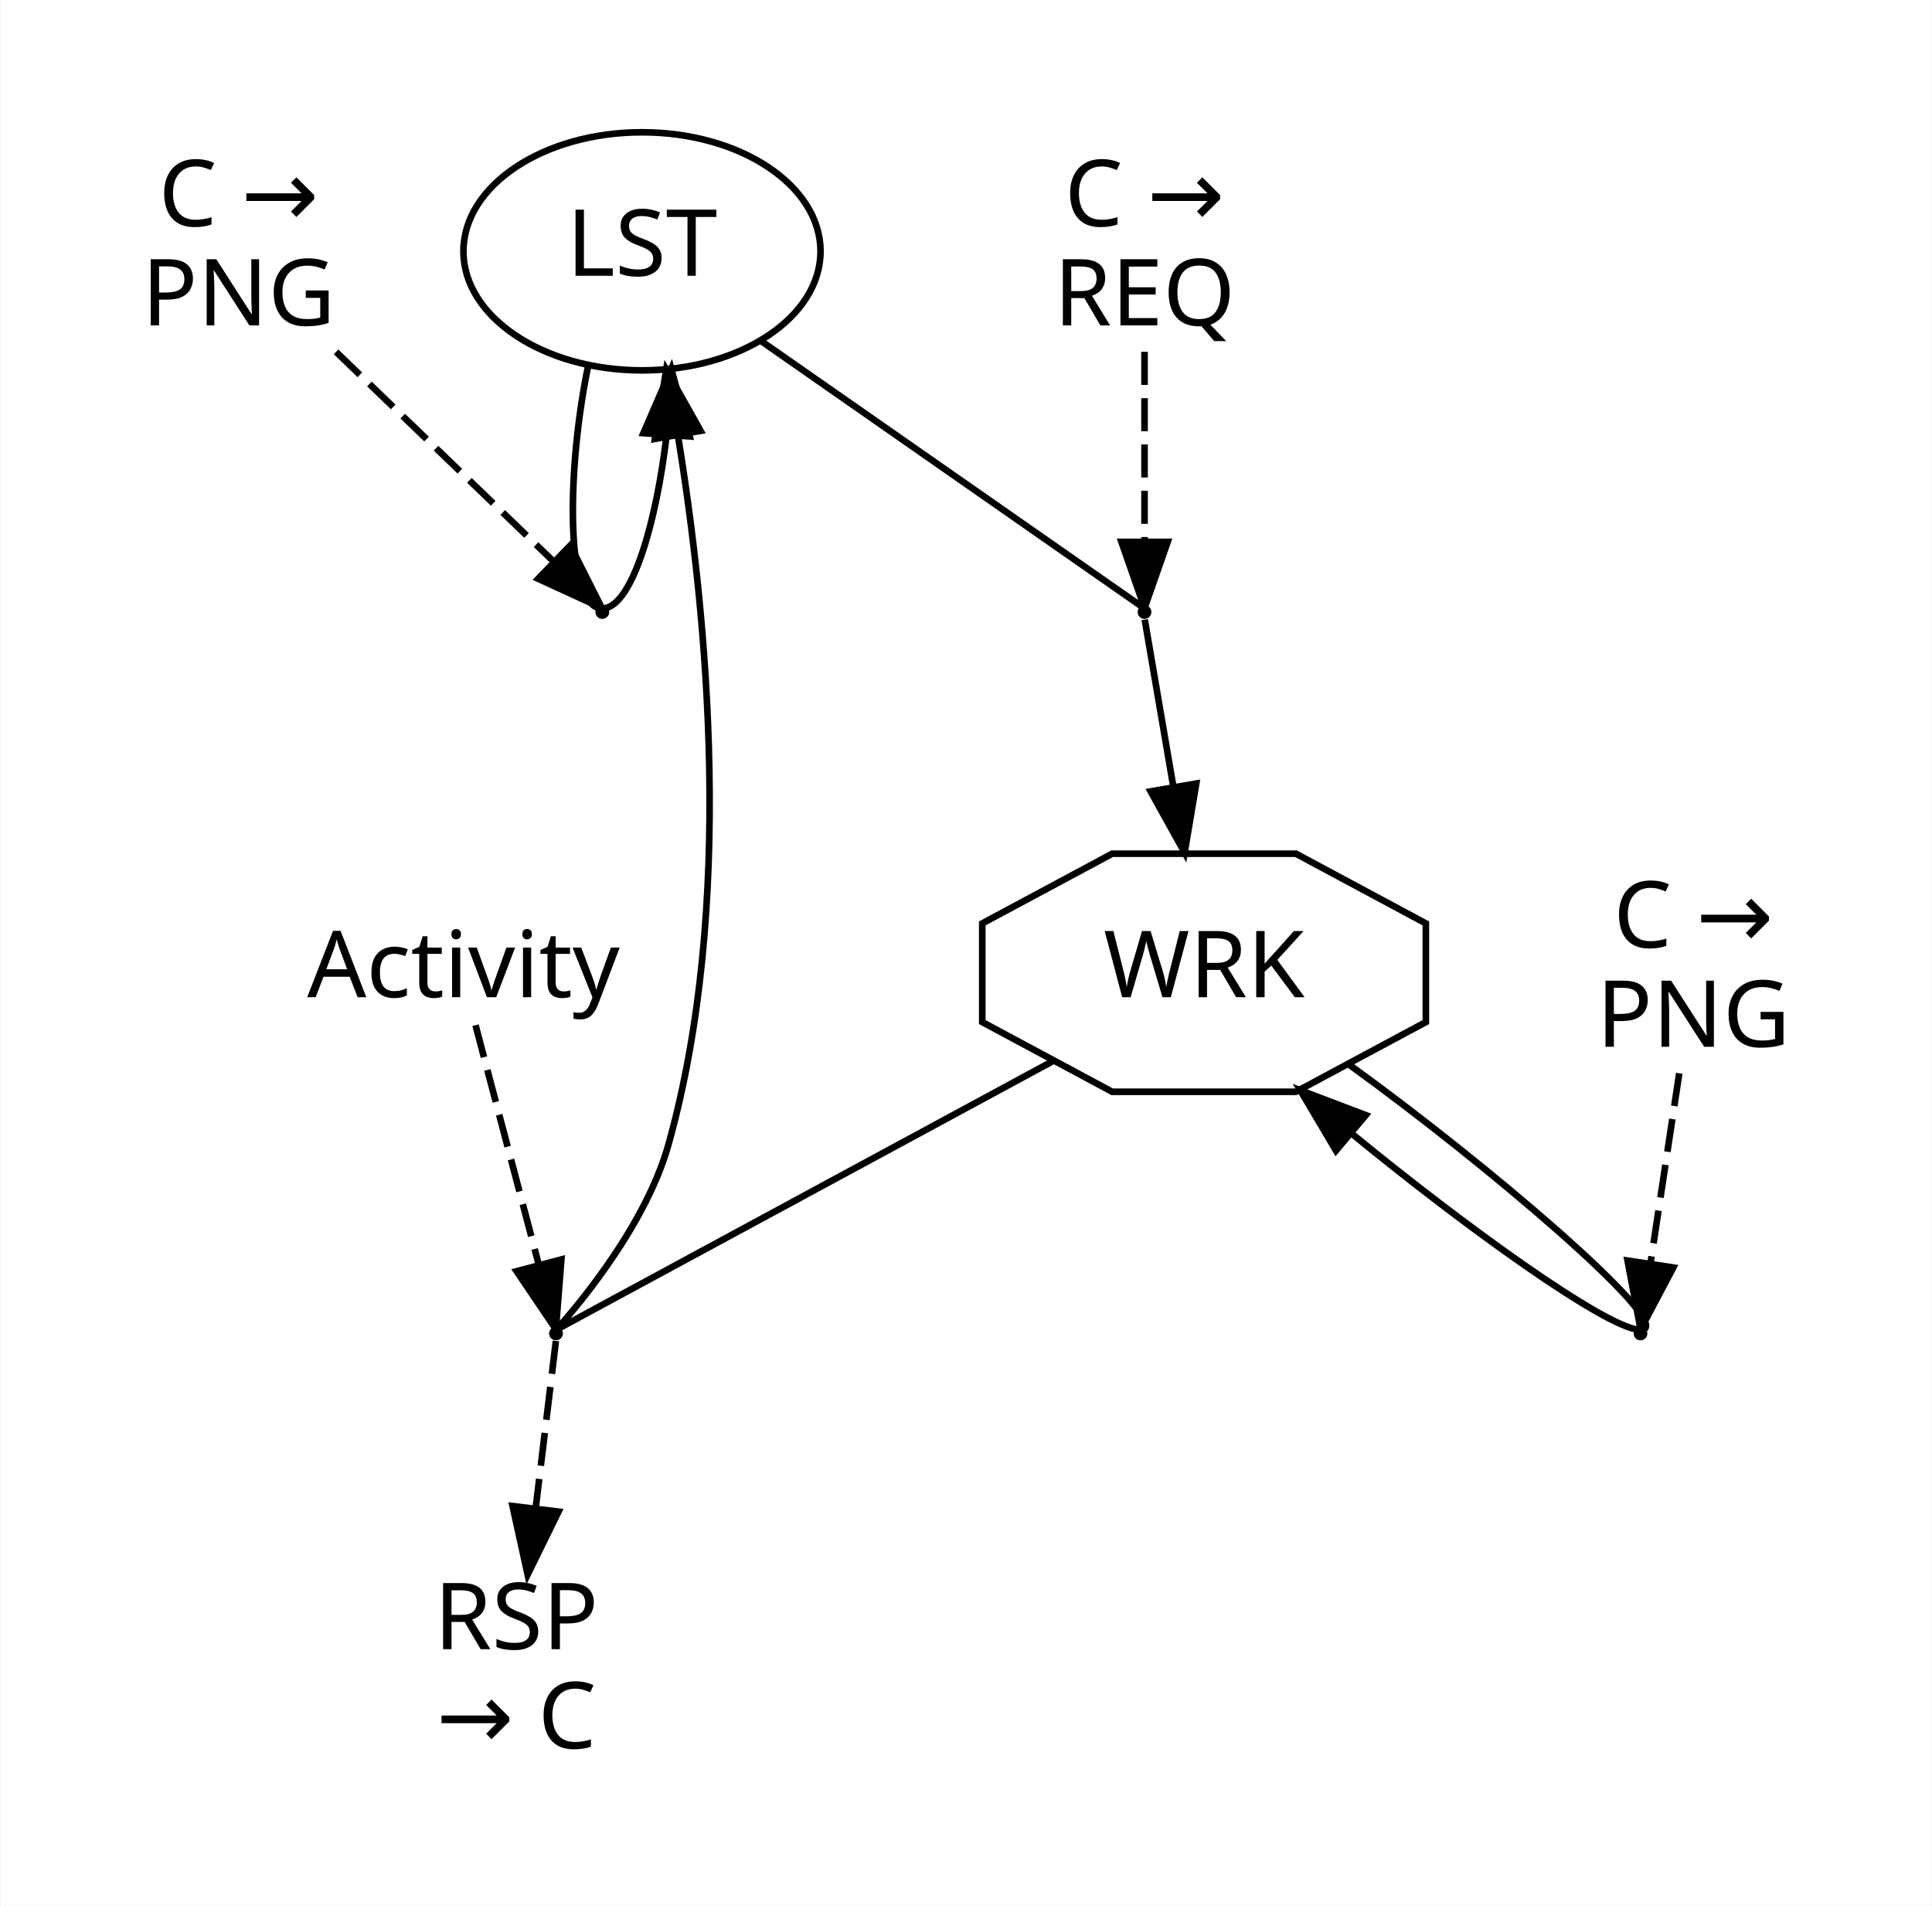
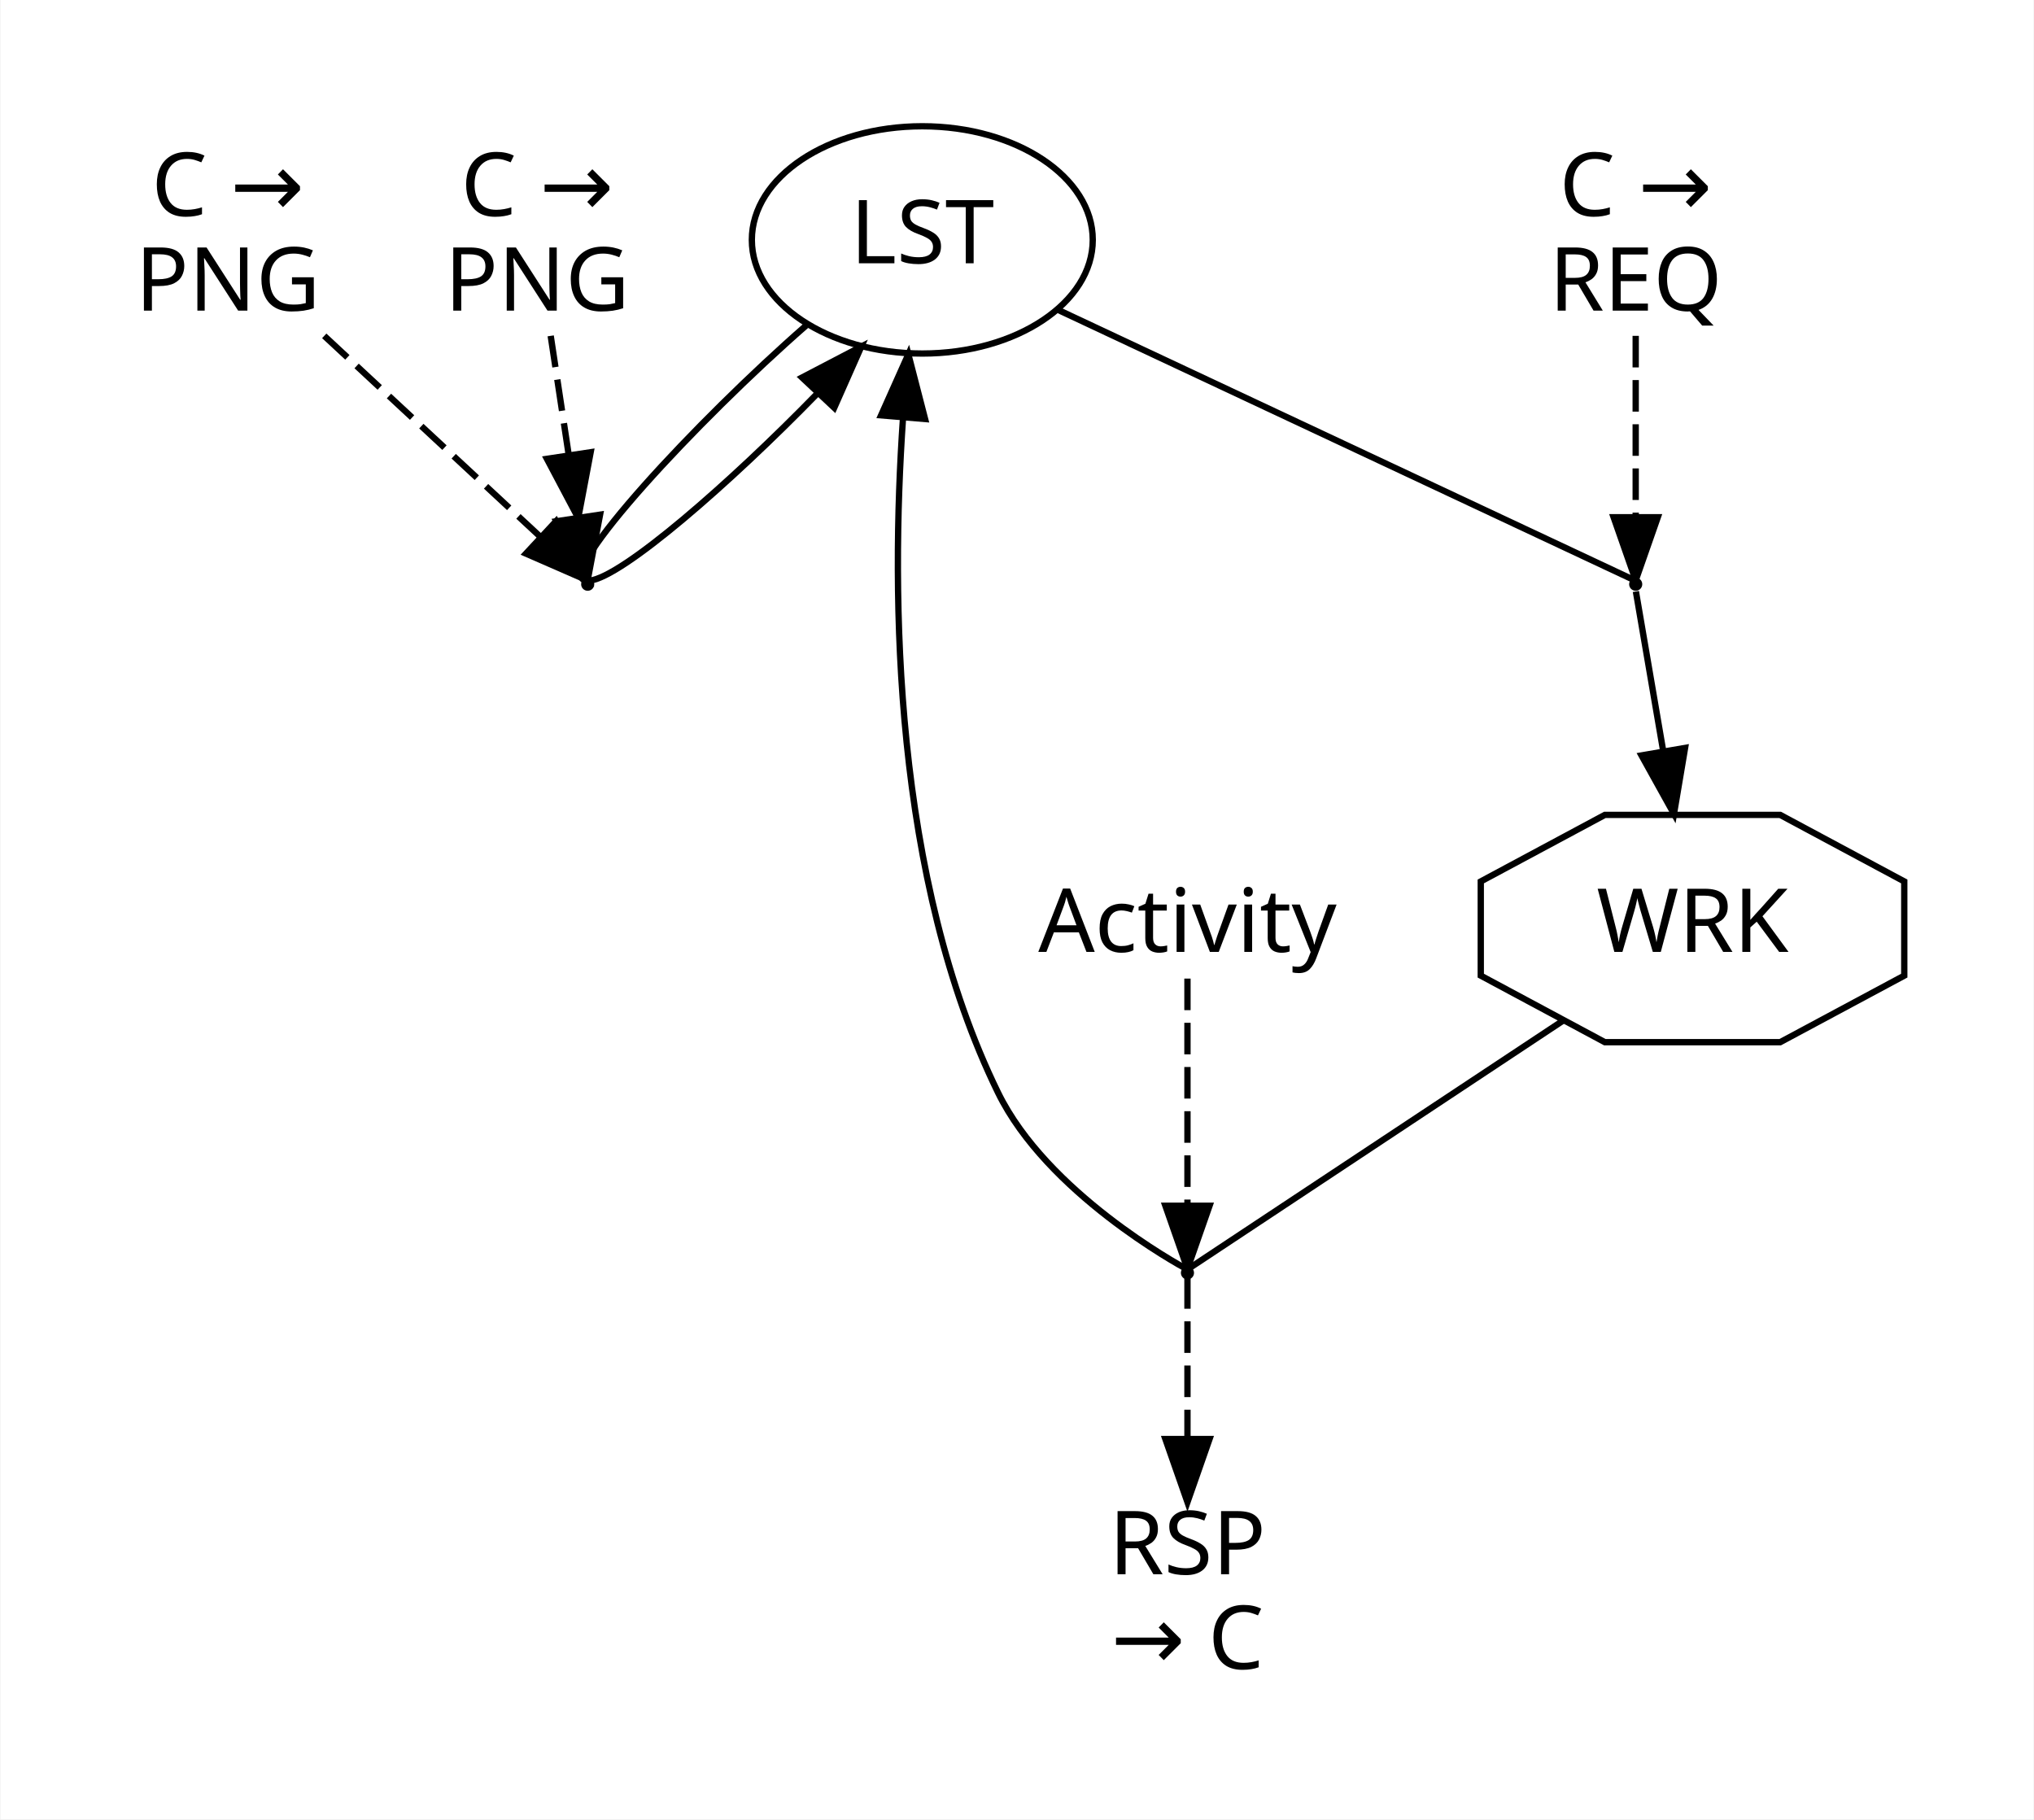
- <svg xmlns="http://www.w3.org/2000/svg" width="292pt" height="288pt" viewBox="0.00 0.00 292.00 288.16">
+ <svg xmlns="http://www.w3.org/2000/svg" width="322pt" height="288pt" viewBox="0.00 0.00 322.00 288.16">
  <g id="graph0" class="graph" transform="scale(1 1) rotate(0) translate(4 284.16)">
-     <polygon fill="white" stroke="transparent" points="-4,4 -4,-284.16 288,-284.16 288,4 -4,4" />
+     <polygon fill="white" stroke="transparent" points="-4,4 -4,-284.16 318,-284.16 318,4 -4,4" />
    <g id="clust1" class="cluster">
-       <polygon fill="none" stroke="white" points="8,-183.08 8,-272.16 128,-272.16 128,-183.08 8,-183.08" />
+       <polygon fill="none" stroke="white" points="8,-183.08 8,-272.16 177,-272.16 177,-183.08 8,-183.08" />
    </g>
    <g id="clust2" class="cluster">
-       <polygon fill="none" stroke="white" points="136,-111.08 136,-269.16 220,-269.16 220,-111.08 136,-111.08" />
+       <polygon fill="none" stroke="white" points="222,-111.08 222,-269.16 306,-269.16 306,-111.08 222,-111.08" />
    </g>
    <g id="clust3" class="cluster">
-       <polygon fill="none" stroke="white" points="36,-8 36,-152.58 96,-152.58 96,-8 36,-8" />
-     </g>
-     <g id="clust4" class="cluster">
-       <polygon fill="none" stroke="white" points="228,-74 228,-160.08 276,-160.08 276,-74 228,-74" />
+       <polygon fill="none" stroke="white" points="154,-8 154,-152.58 214,-152.58 214,-8 154,-8" />
    </g>
    <g id="node1" class="node">
-       <ellipse fill="none" stroke="black" cx="93" cy="-246.16" rx="27" ry="18" />
-       <text text-anchor="middle" x="93" y="-242.46" font-family="sans-serif" font-size="14.00">LST</text>
+       <ellipse fill="none" stroke="black" cx="142" cy="-246.16" rx="27" ry="18" />
+       <text text-anchor="middle" x="142" y="-242.46" font-family="sans-serif" font-size="14.00">LST</text>
    </g>
    <g id="node2" class="node">
-       <ellipse fill="black" stroke="black" cx="87" cy="-191.62" rx="0.54" ry="0.54" />
+       <ellipse fill="black" stroke="black" cx="89" cy="-191.62" rx="0.54" ry="0.54" />
    </g>
    <g id="edge1" class="edge">
-       <path fill="none" stroke="black" d="M84.89,-228.97C81.72,-213.87 81.33,-193.48 86.48,-192.22" />
+       <path fill="none" stroke="black" d="M123.6,-232.6C106.23,-217.42 84.27,-193.7 88.51,-192.23" />
    </g>
-     <g id="node5" class="node">
-       <ellipse fill="black" stroke="black" cx="169" cy="-191.62" rx="0.54" ry="0.54" />
+     <g id="node6" class="node">
+       <ellipse fill="black" stroke="black" cx="255" cy="-191.62" rx="0.54" ry="0.54" />
    </g>
-     <g id="edge4" class="edge">
-       <path fill="none" stroke="black" d="M111.01,-232.6C132.78,-217.42 166.79,-193.7 168.9,-192.23" />
+     <g id="edge5" class="edge">
+       <path fill="none" stroke="black" d="M163.52,-235.07C195.28,-220.17 251.36,-193.87 254.83,-192.24" />
    </g>
    <g id="edge2" class="edge">
-       <path fill="none" stroke="black" d="M87.26,-192.18C91.6,-192.67 95.21,-205.42 96.71,-218.28" />
-       <polygon fill="black" stroke="black" points="93.22,-218.67 97.43,-228.39 100.21,-218.17 93.22,-218.67" />
+       <path fill="none" stroke="black" d="M89.28,-192.18C94.5,-192.73 111.73,-207.81 125.29,-221.74" />
+       <polygon fill="black" stroke="black" points="122.95,-224.36 132.34,-229.26 128.05,-219.57 122.95,-224.36" />
    </g>
    <g id="node3" class="node">
+       <text text-anchor="middle" x="81" y="-249.96" font-family="sans-serif" font-size="14.00">C →</text>
+       <text text-anchor="middle" x="81" y="-234.96" font-family="sans-serif" font-size="14.00">PNG</text>
+     </g>
+     <g id="edge3" class="edge">
+       <path fill="none" stroke="black" stroke-dasharray="5,2" d="M83.14,-230.96C84,-225.25 85.01,-218.57 85.95,-212.38" />
+       <polygon fill="black" stroke="black" points="90.96,-202.64 88.99,-192.23 84.04,-201.59 90.96,-202.64" />
+       <polygon fill="black" stroke="black" points="89.47,-212.53 87.5,-202.11 82.54,-211.48 89.47,-212.53" />
+     </g>
+     <g id="node4" class="node">
      <text text-anchor="middle" x="32" y="-249.96" font-family="sans-serif" font-size="14.00">C →</text>
      <text text-anchor="middle" x="32" y="-234.96" font-family="sans-serif" font-size="14.00">PNG</text>
    </g>
-     <g id="edge3" class="edge">
-       <path fill="none" stroke="black" stroke-dasharray="5,2" d="M46.74,-230.96C57.34,-220.74 71.2,-207.39 79.58,-199.31" />
-       <polygon fill="black" stroke="black" points="82.16,-201.69 86.93,-192.23 77.3,-196.65 82.16,-201.69" />
+     <g id="edge4" class="edge">
+       <path fill="none" stroke="black" stroke-dasharray="5,2" d="M47.27,-230.96C58.26,-220.74 72.62,-207.39 81.31,-199.31" />
+       <polygon fill="black" stroke="black" points="83.99,-201.6 88.93,-192.23 79.22,-196.47 83.99,-201.6" />
    </g>
-     <g id="node4" class="node">
-       <polygon fill="none" stroke="black" points="211.54,-129.62 211.54,-144.54 191.89,-155.08 164.11,-155.08 144.46,-144.54 144.46,-129.62 164.11,-119.08 191.89,-119.08 211.54,-129.62" />
-       <text text-anchor="middle" x="178" y="-133.38" font-family="sans-serif" font-size="14.00">WRK</text>
+     <g id="node5" class="node">
+       <polygon fill="none" stroke="black" points="297.54,-129.62 297.54,-144.54 277.89,-155.08 250.11,-155.08 230.46,-144.54 230.46,-129.62 250.11,-119.08 277.89,-119.08 297.54,-129.62" />
+       <text text-anchor="middle" x="264" y="-133.38" font-family="sans-serif" font-size="14.00">WRK</text>
+     </g>
+     <g id="node8" class="node">
+       <ellipse fill="black" stroke="black" cx="184" cy="-82.54" rx="0.54" ry="0.54" />
+     </g>
+     <g id="edge8" class="edge">
+       <path fill="none" stroke="black" d="M243.4,-122.43C220.44,-107.22 186.22,-84.55 184.1,-83.15" />
+     </g>
+     <g id="edge6" class="edge">
+       <path fill="none" stroke="black" d="M255.03,-190.47C255.28,-189.01 257.3,-177.21 259.36,-165.18" />
+       <polygon fill="black" stroke="black" points="262.82,-165.69 261.06,-155.24 255.92,-164.5 262.82,-165.69" />
    </g>
    <g id="node7" class="node">
-       <ellipse fill="black" stroke="black" cx="80" cy="-82.54" rx="0.54" ry="0.54" />
+       <text text-anchor="middle" x="255" y="-249.96" font-family="sans-serif" font-size="14.00">C →</text>
+       <text text-anchor="middle" x="255" y="-234.96" font-family="sans-serif" font-size="14.00">REQ</text>
    </g>
    <g id="edge7" class="edge">
-       <path fill="none" stroke="black" d="M155.27,-123.79C127.23,-108.62 82.88,-84.64 80.13,-83.15" />
+       <path fill="none" stroke="black" stroke-dasharray="5,2" d="M255,-230.96C255,-221.93 255,-210.45 255,-202.33" />
+       <polygon fill="black" stroke="black" points="258.5,-202.23 255,-192.23 251.5,-202.23 258.5,-202.23" />
+     </g>
+     <g id="edge9" class="edge">
+       <path fill="none" stroke="black" d="M183.94,-83.11C182.64,-83.81 161.76,-95.21 154,-111.08 137.42,-145 136.99,-189.51 138.93,-217.73" />
+       <polygon fill="black" stroke="black" points="135.47,-218.37 139.79,-228.04 142.44,-217.79 135.47,-218.37" />
    </g>
    <g id="node10" class="node">
-       <ellipse fill="black" stroke="black" cx="244" cy="-82.54" rx="0.54" ry="0.54" />
+       <text text-anchor="middle" x="184" y="-34.8" font-family="sans-serif" font-size="14.00">RSP</text>
+       <text text-anchor="middle" x="184" y="-19.8" font-family="sans-serif" font-size="14.00">→ C</text>
    </g>
    <g id="edge11" class="edge">
-       <path fill="none" stroke="black" d="M199.85,-123.25C220.91,-108.05 248.34,-84.6 244.47,-83.15" />
-     </g>
-     <g id="edge5" class="edge">
-       <path fill="none" stroke="black" d="M169.03,-190.47C169.28,-189.01 171.3,-177.21 173.36,-165.18" />
-       <polygon fill="black" stroke="black" points="176.82,-165.69 175.06,-155.24 169.92,-164.5 176.82,-165.69" />
-     </g>
-     <g id="node6" class="node">
-       <text text-anchor="middle" x="169" y="-249.96" font-family="sans-serif" font-size="14.00">C →</text>
-       <text text-anchor="middle" x="169" y="-234.96" font-family="sans-serif" font-size="14.00">REQ</text>
-     </g>
-     <g id="edge6" class="edge">
-       <path fill="none" stroke="black" stroke-dasharray="5,2" d="M169,-230.96C169,-221.93 169,-210.45 169,-202.33" />
-       <polygon fill="black" stroke="black" points="172.5,-202.23 169,-192.23 165.5,-202.23 172.5,-202.23" />
-     </g>
-     <g id="edge8" class="edge">
-       <path fill="none" stroke="black" d="M80.15,-83.24C81.6,-84.83 93.32,-97.94 97,-111.08 107.08,-147.11 102.93,-190.73 98.45,-218.22" />
-       <polygon fill="black" stroke="black" points="94.96,-217.8 96.67,-228.26 101.86,-219.02 94.96,-217.8" />
+       <path fill="none" stroke="black" stroke-dasharray="5,2" d="M184,-81.86C184,-80.41 184,-68.3 184,-56.38" />
+       <polygon fill="black" stroke="black" points="187.5,-56.22 184,-46.22 180.5,-56.22 187.5,-56.22" />
    </g>
    <g id="node9" class="node">
-       <text text-anchor="middle" x="74" y="-34.8" font-family="sans-serif" font-size="14.00">RSP</text>
-       <text text-anchor="middle" x="74" y="-19.8" font-family="sans-serif" font-size="14.00">→ C</text>
+       <text text-anchor="middle" x="184" y="-133.38" font-family="sans-serif" font-size="14.00">Activity</text>
    </g>
    <g id="edge10" class="edge">
-       <path fill="none" stroke="black" stroke-dasharray="5,2" d="M79.98,-81.4C79.81,-79.97 78.36,-67.97 76.93,-56.15" />
-       <polygon fill="black" stroke="black" points="80.38,-55.6 75.71,-46.09 73.43,-56.44 80.38,-55.6" />
-     </g>
-     <g id="node8" class="node">
-       <text text-anchor="middle" x="66" y="-133.38" font-family="sans-serif" font-size="14.00">Activity</text>
-     </g>
-     <g id="edge9" class="edge">
-       <path fill="none" stroke="black" stroke-dasharray="5,2" d="M67.83,-129.15C70.27,-119.91 74.61,-103.49 77.39,-92.96" />
-       <polygon fill="black" stroke="black" points="80.81,-93.73 79.98,-83.17 74.04,-91.95 80.81,-93.73" />
-     </g>
-     <g id="edge12" class="edge">
-       <path fill="none" stroke="black" d="M243.72,-83.1C238.38,-83.64 217.47,-98.71 200.49,-112.63" />
-       <polygon fill="black" stroke="black" points="197.95,-110.19 192.55,-119.31 202.46,-115.55 197.95,-110.19" />
-     </g>
-     <g id="node11" class="node">
-       <text text-anchor="middle" x="252" y="-140.88" font-family="sans-serif" font-size="14.00">C →</text>
-       <text text-anchor="middle" x="252" y="-125.88" font-family="sans-serif" font-size="14.00">PNG</text>
-     </g>
-     <g id="edge13" class="edge">
-       <path fill="none" stroke="black" stroke-dasharray="5,2" d="M249.86,-121.88C248.49,-112.85 246.76,-101.37 245.53,-93.25" />
-       <polygon fill="black" stroke="black" points="248.96,-92.51 244.01,-83.15 242.04,-93.56 248.96,-92.51" />
+       <path fill="none" stroke="black" stroke-dasharray="5,2" d="M184,-129.15C184,-120.02 184,-103.88 184,-93.33" />
+       <polygon fill="black" stroke="black" points="187.5,-93.17 184,-83.17 180.5,-93.17 187.5,-93.17" />
    </g>
  </g>
</svg>
